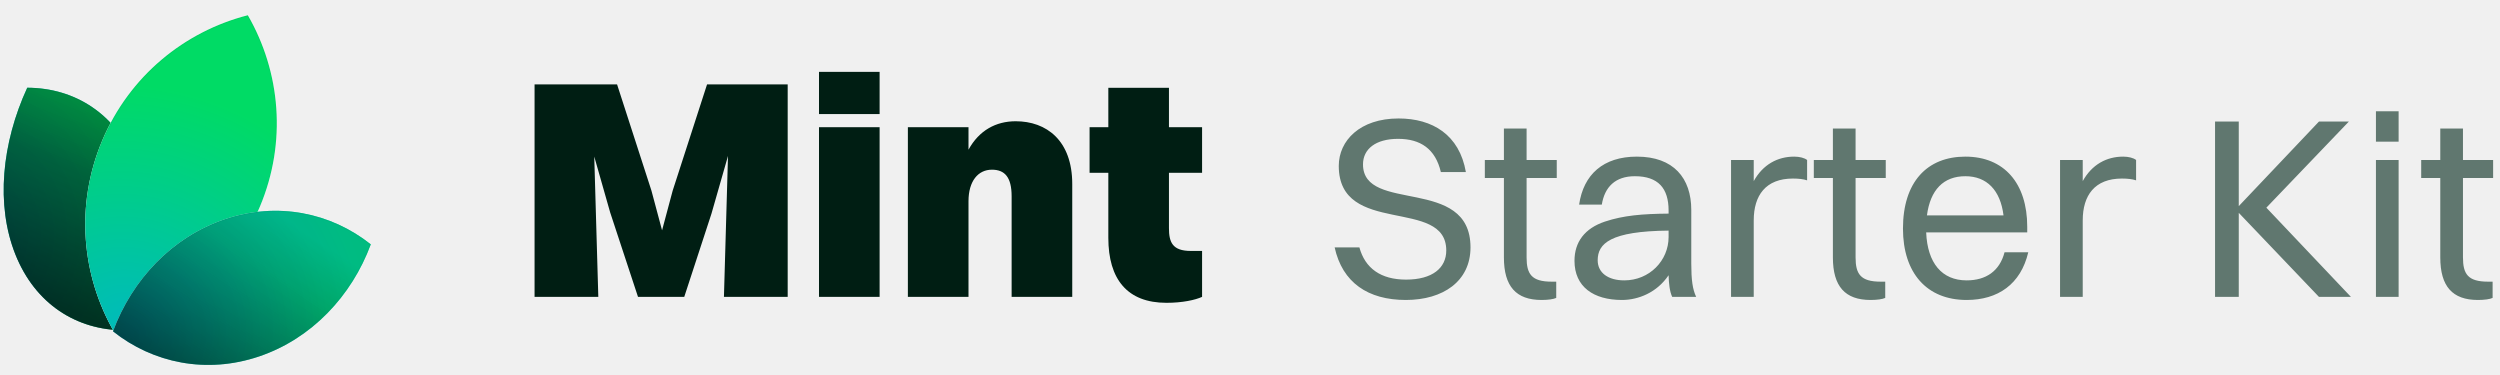
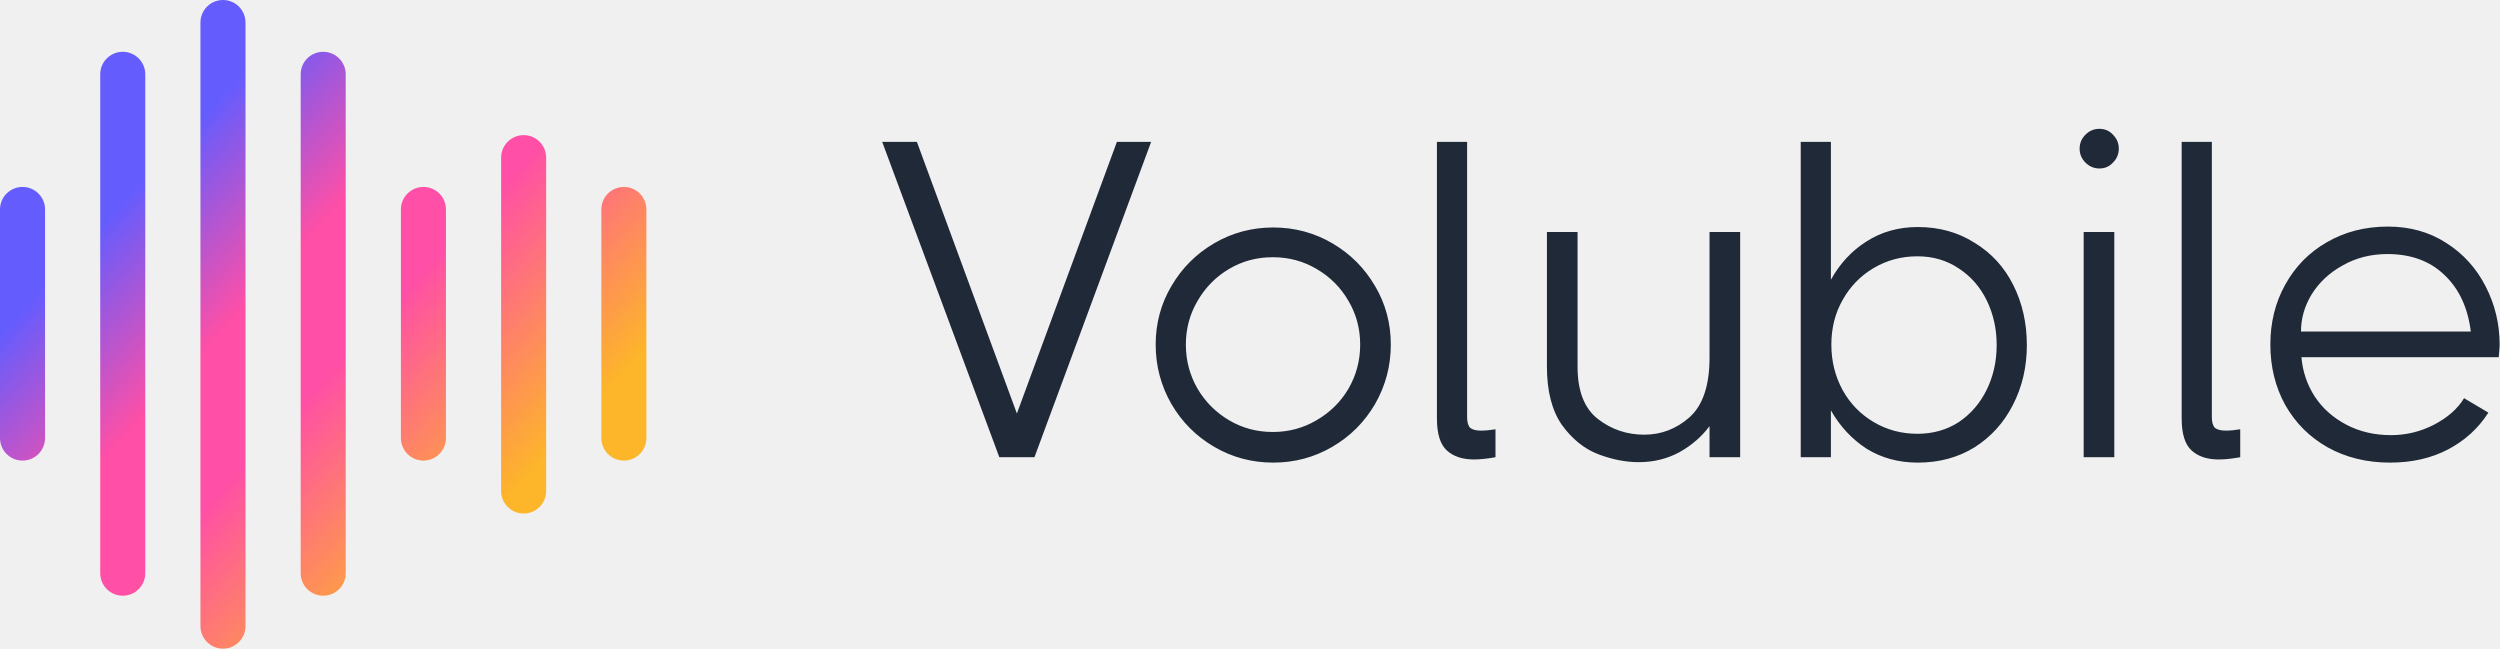
- <svg xmlns="http://www.w3.org/2000/svg" width="160" height="24" viewBox="0 0 160 24" fill="none">
-   <path d="M7.953 21.139C4.896 21.13 2.255 19.458 0.987 16.29C-0.28 13.121 0.109 9.163 1.744 5.615C4.801 5.624 7.442 7.296 8.71 10.465C9.977 13.633 9.588 17.591 7.953 21.139Z" fill="white" />
-   <path d="M7.953 21.139C4.896 21.13 2.255 19.458 0.987 16.29C-0.28 13.121 0.109 9.163 1.744 5.615C4.801 5.624 7.442 7.296 8.71 10.465C9.977 13.633 9.588 17.591 7.953 21.139Z" fill="url(#paint0_radial_115_86)" />
-   <path d="M7.953 21.139C4.896 21.13 2.255 19.458 0.987 16.29C-0.28 13.121 0.109 9.163 1.744 5.615C4.801 5.624 7.442 7.296 8.71 10.465C9.977 13.633 9.588 17.591 7.953 21.139Z" fill="black" fill-opacity="0.5" style="mix-blend-mode:hard-light" />
-   <path d="M7.953 21.139C4.896 21.13 2.255 19.458 0.987 16.29C-0.28 13.121 0.109 9.163 1.744 5.615C4.801 5.624 7.442 7.296 8.71 10.465C9.977 13.633 9.588 17.591 7.953 21.139Z" fill="url(#paint1_linear_115_86)" fill-opacity="0.5" style="mix-blend-mode:hard-light" />
-   <path d="M7.935 21.111C4.897 21.096 2.274 19.431 1.013 16.279C-0.248 13.124 0.136 9.182 1.762 5.643C4.8 5.659 7.423 7.324 8.684 10.476C9.945 13.63 9.561 17.572 7.935 21.111Z" stroke="url(#paint2_linear_115_86)" stroke-opacity="0.05" stroke-width="0.056" />
-   <path d="M7.31 21.257C11.354 20.221 14.884 17.375 16.628 13.236C18.373 9.097 17.945 4.587 15.86 0.976C11.816 2.012 8.287 4.858 6.542 8.998C4.797 13.137 5.225 17.646 7.31 21.257Z" fill="white" />
-   <path d="M7.31 21.257C11.354 20.221 14.884 17.375 16.628 13.236C18.373 9.097 17.945 4.587 15.86 0.976C11.816 2.012 8.287 4.858 6.542 8.998C4.797 13.137 5.225 17.646 7.31 21.257Z" fill="url(#paint3_radial_115_86)" />
-   <path d="M16.602 13.225C14.864 17.349 11.351 20.187 7.324 21.225C5.253 17.624 4.829 13.132 6.568 9.009C8.306 4.885 11.819 2.047 15.846 1.009C17.918 4.61 18.341 9.101 16.602 13.225Z" stroke="url(#paint4_linear_115_86)" stroke-opacity="0.05" stroke-width="0.056" />
-   <path d="M7.234 21.207C9.789 23.237 13.21 23.951 16.577 22.814C19.944 21.677 22.506 18.945 23.73 15.638C21.175 13.608 17.754 12.894 14.387 14.031C11.02 15.168 8.458 17.901 7.234 21.207Z" fill="white" />
-   <path d="M7.234 21.207C9.789 23.237 13.21 23.951 16.577 22.814C19.944 21.677 22.506 18.945 23.73 15.638C21.175 13.608 17.754 12.894 14.387 14.031C11.02 15.168 8.458 17.901 7.234 21.207Z" fill="url(#paint5_radial_115_86)" />
-   <path d="M7.234 21.207C9.789 23.237 13.21 23.951 16.577 22.814C19.944 21.677 22.506 18.945 23.73 15.638C21.175 13.608 17.754 12.894 14.387 14.031C11.02 15.168 8.458 17.901 7.234 21.207Z" fill="black" fill-opacity="0.2" style="mix-blend-mode:hard-light" />
-   <path d="M7.234 21.207C9.789 23.237 13.21 23.951 16.577 22.814C19.944 21.677 22.506 18.945 23.73 15.638C21.175 13.608 17.754 12.894 14.387 14.031C11.02 15.168 8.458 17.901 7.234 21.207Z" fill="url(#paint6_linear_115_86)" fill-opacity="0.5" style="mix-blend-mode:hard-light" />
-   <path d="M16.568 22.787C13.218 23.918 9.814 23.212 7.267 21.198C8.492 17.907 11.044 15.189 14.396 14.058C17.747 12.927 21.15 13.633 23.697 15.648C22.472 18.938 19.92 21.656 16.568 22.787Z" stroke="url(#paint7_linear_115_86)" stroke-opacity="0.05" stroke-width="0.056" />
-   <path d="M34.212 19V5.4H39.492L41.692 12.2L42.372 14.74L43.052 12.2L45.252 5.4H50.412V19H46.332L46.592 9.98L45.532 13.68L43.792 19H40.832L39.052 13.6L38.032 10.02L38.292 19H34.212ZM52.416 7.3V4.6H56.295V7.3H52.416ZM52.416 19V8.14H56.295V19H52.416ZM58.104 19V8.14H61.984V9.58C62.664 8.34 63.744 7.76 65.004 7.76C66.964 7.76 68.624 8.98 68.624 11.78V19H64.744V12.56C64.744 11.34 64.304 10.86 63.484 10.86C62.604 10.86 61.984 11.58 61.984 12.88V19H58.104ZM70.933 15.22V11.06H69.733V8.14H70.933V5.62H74.813V8.14H76.933V11.06H74.813V14.6C74.813 15.5 75.033 16.06 76.213 16.06H76.933V19C76.493 19.2 75.673 19.38 74.653 19.38C72.153 19.38 70.933 17.88 70.933 15.22Z" fill="#001E13" />
-   <path d="M87.232 10.519C87.232 13.687 94.112 11.229 94.112 15.832C94.112 17.994 92.364 19.198 89.971 19.198C87.562 19.198 85.912 18.093 85.417 15.832H87.001C87.364 17.169 88.371 17.895 89.987 17.895C91.671 17.895 92.561 17.152 92.561 16.03C92.561 12.598 85.681 15.155 85.681 10.618C85.681 9.001 87.034 7.582 89.509 7.582C91.671 7.582 93.403 8.621 93.816 11.014H92.215C91.868 9.529 90.912 8.886 89.476 8.886C88.057 8.886 87.232 9.529 87.232 10.519ZM96.25 16.476V11.393H95.029V10.239H96.25V8.226H97.702V10.239H99.632V11.393H97.702V16.476C97.702 17.532 98.015 18.026 99.302 18.026H99.599V19.066C99.434 19.148 99.071 19.198 98.659 19.198C97.025 19.198 96.25 18.323 96.25 16.476ZM102.516 13.093H101.064C101.345 11.162 102.615 10.024 104.76 10.024C107.103 10.024 108.242 11.393 108.242 13.44V16.888C108.242 17.895 108.324 18.521 108.555 19H107.021C106.856 18.654 106.806 18.142 106.79 17.614C106.047 18.72 104.859 19.198 103.803 19.198C101.988 19.198 100.767 18.357 100.767 16.69C100.767 15.486 101.427 14.611 102.714 14.182C103.902 13.786 105.107 13.687 106.79 13.671V13.473C106.79 12.053 106.13 11.278 104.628 11.278C103.374 11.278 102.698 11.971 102.516 13.093ZM102.252 16.657C102.252 17.465 102.929 17.944 103.952 17.944C105.569 17.944 106.79 16.674 106.79 15.172V14.759C103.061 14.793 102.252 15.585 102.252 16.657ZM110.787 19V10.239H112.239V11.591C112.833 10.519 113.774 10.024 114.83 10.024C115.176 10.024 115.49 10.107 115.655 10.239V11.542C115.407 11.46 115.094 11.427 114.747 11.427C112.998 11.427 112.239 12.515 112.239 14.1V19H110.787ZM117.305 16.476V11.393H116.084V10.239H117.305V8.226H118.757V10.239H120.688V11.393H118.757V16.476C118.757 17.532 119.071 18.026 120.358 18.026H120.655V19.066C120.49 19.148 120.127 19.198 119.714 19.198C118.081 19.198 117.305 18.323 117.305 16.476ZM129.809 16.145C129.33 18.192 127.862 19.198 125.865 19.198C123.324 19.198 121.79 17.482 121.79 14.627C121.79 11.658 123.324 10.024 125.783 10.024C128.258 10.024 129.743 11.723 129.743 14.512V14.875H123.275C123.357 16.838 124.281 17.944 125.865 17.944C127.103 17.944 127.977 17.35 128.291 16.145H129.809ZM125.783 11.278C124.38 11.278 123.539 12.152 123.324 13.786H128.225C128.027 12.169 127.152 11.278 125.783 11.278ZM131.843 19V10.239H133.295V11.591C133.889 10.519 134.829 10.024 135.885 10.024C136.232 10.024 136.545 10.107 136.71 10.239V11.542C136.463 11.46 136.149 11.427 135.803 11.427C134.054 11.427 133.295 12.515 133.295 14.1V19H131.843ZM141.763 19V7.78H143.281V13.192L148.413 7.78H150.327L145.047 13.291L150.459 19H148.413L143.281 13.621V19H141.763ZM152.06 9.067V7.12H153.512V9.067H152.06ZM152.06 19V10.239H153.512V19H152.06ZM156.178 16.476V11.393H154.957V10.239H156.178V8.226H157.63V10.239H159.56V11.393H157.63V16.476C157.63 17.532 157.943 18.026 159.23 18.026H159.527V19.066C159.362 19.148 158.999 19.198 158.587 19.198C156.953 19.198 156.178 18.323 156.178 16.476Z" fill="#002719" fill-opacity="0.6" />
+ <svg xmlns="http://www.w3.org/2000/svg" width="2220" height="576" viewBox="0 0 2220 576" fill="none">
+   <path d="M903 367.2L991.8 126H1022.2L918.6 406H887.4L783.4 126H814.2L903 367.2ZM1130.64 410.8C1111.71 410.8 1094.24 406.133 1078.24 396.8C1062.24 387.467 1049.57 374.8 1040.24 358.8C1030.91 342.533 1026.24 324.933 1026.24 306C1026.24 287.067 1030.91 269.733 1040.24 254C1049.57 238 1062.24 225.333 1078.24 216C1094.24 206.667 1111.71 202 1130.64 202C1149.57 202 1167.04 206.667 1183.04 216C1199.04 225.333 1211.71 238 1221.04 254C1230.37 269.733 1235.04 287.067 1235.04 306C1235.04 324.933 1230.37 342.533 1221.04 358.8C1211.71 374.8 1199.04 387.467 1183.04 396.8C1167.04 406.133 1149.57 410.8 1130.64 410.8ZM1130.24 383.6C1144.37 383.6 1157.31 380.133 1169.04 373.2C1181.04 366.267 1190.51 356.933 1197.44 345.2C1204.37 333.2 1207.84 320.133 1207.84 306C1207.84 291.867 1204.37 278.933 1197.44 267.2C1190.51 255.2 1181.04 245.733 1169.04 238.8C1157.31 231.867 1144.37 228.4 1130.24 228.4C1116.11 228.4 1103.17 231.867 1091.44 238.8C1079.71 245.733 1070.37 255.2 1063.44 267.2C1056.51 278.933 1053.04 291.867 1053.04 306C1053.04 320.133 1056.51 333.2 1063.44 345.2C1070.37 356.933 1079.71 366.267 1091.44 373.2C1103.17 380.133 1116.11 383.6 1130.24 383.6ZM1302.79 370.4C1302.79 374.933 1303.72 378.133 1305.59 380C1307.72 381.6 1310.92 382.4 1315.19 382.4C1318.92 382.4 1323.19 382 1327.99 381.2V406C1320.79 407.333 1314.39 408 1308.79 408C1298.66 408 1290.66 405.333 1284.79 400C1278.92 394.667 1275.99 385.2 1275.99 371.6V126H1302.79V370.4ZM1518.07 206H1545.27V406H1518.07V378.4C1511.13 387.733 1502.2 395.467 1491.27 401.6C1480.33 407.467 1468.33 410.4 1455.27 410.4C1443.53 410.4 1431.4 408 1418.87 403.2C1406.6 398.4 1395.93 389.733 1386.87 377.2C1378.07 364.4 1373.67 347.2 1373.67 325.6V206H1400.87V325.6C1400.87 347.2 1406.87 362.667 1418.87 372C1430.87 381.333 1444.6 386 1460.07 386C1475.27 386 1488.73 380.8 1500.47 370.4C1512.2 359.733 1518.07 342.133 1518.07 317.6V206ZM1703.04 201.6C1721.97 201.6 1738.77 206.267 1753.44 215.6C1768.37 224.667 1779.84 237.2 1787.84 253.2C1795.84 269.2 1799.84 286.933 1799.84 306.4C1799.84 325.867 1795.7 343.6 1787.44 359.6C1779.44 375.333 1768.1 387.867 1753.44 397.2C1738.77 406.267 1721.97 410.8 1703.04 410.8C1685.97 410.8 1670.77 406.667 1657.44 398.4C1644.37 389.867 1633.84 378.533 1625.84 364.4V406H1599.04V126H1625.84V248.4C1633.84 234 1644.37 222.667 1657.44 214.4C1670.77 205.867 1685.97 201.6 1703.04 201.6ZM1702.64 385.2C1716.5 385.2 1728.77 381.733 1739.44 374.8C1750.1 367.6 1758.37 358 1764.24 346C1770.1 334 1773.04 320.8 1773.04 306.4C1773.04 292 1770.1 278.8 1764.24 266.8C1758.37 254.8 1750.1 245.333 1739.44 238.4C1728.77 231.2 1716.5 227.6 1702.64 227.6C1688.5 227.6 1675.57 231.067 1663.84 238C1652.1 244.933 1642.9 254.4 1636.24 266.4C1629.57 278.133 1626.24 291.333 1626.24 306C1626.24 320.667 1629.57 334.133 1636.24 346.4C1642.9 358.4 1652.1 367.867 1663.84 374.8C1675.57 381.733 1688.5 385.2 1702.64 385.2ZM1850.3 406V206H1877.5V406H1850.3ZM1864.3 149.6C1859.5 149.6 1855.37 147.867 1851.9 144.4C1848.44 140.933 1846.7 136.8 1846.7 132C1846.7 127.2 1848.44 123.067 1851.9 119.6C1855.37 116.133 1859.5 114.4 1864.3 114.4C1869.1 114.4 1873.1 116.133 1876.3 119.6C1879.77 123.067 1881.5 127.2 1881.5 132C1881.5 136.8 1879.77 140.933 1876.3 144.4C1873.1 147.867 1869.1 149.6 1864.3 149.6ZM1964.12 370.4C1964.12 374.933 1965.05 378.133 1966.92 380C1969.05 381.6 1972.25 382.4 1976.52 382.4C1980.25 382.4 1984.52 382 1989.32 381.2V406C1982.12 407.333 1975.72 408 1970.12 408C1959.99 408 1951.99 405.333 1946.12 400C1940.25 394.667 1937.32 385.2 1937.32 371.6V126H1964.12V370.4ZM2120.48 201.2C2139.95 201.2 2157.15 206 2172.08 215.6C2187.28 225.2 2199.02 238.133 2207.28 254.4C2215.55 270.4 2219.68 287.733 2219.68 306.4C2219.68 307.733 2219.42 311.333 2218.88 317.2H2043.68C2044.75 330 2048.75 341.733 2055.68 352.4C2062.62 362.8 2071.95 371.067 2083.68 377.2C2095.42 383.333 2108.62 386.4 2123.28 386.4C2136.62 386.4 2149.28 383.333 2161.28 377.2C2173.55 370.8 2182.48 362.933 2188.08 353.6L2209.68 366.4C2200.88 380.267 2188.88 391.2 2173.68 399.2C2158.75 406.933 2141.68 410.8 2122.48 410.8C2101.68 410.8 2083.15 406.267 2066.88 397.2C2050.88 388.133 2038.35 375.6 2029.28 359.6C2020.48 343.6 2016.08 325.733 2016.08 306C2016.08 286.267 2020.48 268.533 2029.28 252.8C2038.08 236.8 2050.35 224.267 2066.08 215.2C2082.08 205.867 2100.22 201.2 2120.48 201.2ZM2194.08 294.4C2191.42 273.067 2183.55 256.267 2170.48 244C2157.68 231.733 2140.88 225.6 2120.08 225.6C2105.42 225.6 2092.22 228.933 2080.48 235.6C2068.75 242 2059.55 250.533 2052.88 261.2C2046.48 271.6 2043.28 282.667 2043.28 294.4H2194.08Z" fill="#1F2937" />
+   <path d="M534 186C534 174.954 542.954 166 554 166C565.046 166 574 174.954 574 186V389C574 400.046 565.046 409 554 409C542.954 409 534 400.046 534 389V186Z" fill="url(#paint0_linear_23_36)" />
+   <path d="M445 140C445 128.954 453.954 120 465 120C476.046 120 485 128.954 485 140V436C485 447.046 476.046 456 465 456C453.954 456 445 447.046 445 436V140Z" fill="url(#paint1_linear_23_36)" />
+   <path d="M356 186C356 174.954 364.954 166 376 166C387.046 166 396 174.954 396 186V389C396 400.046 387.046 409 376 409C364.954 409 356 400.046 356 389V186Z" fill="url(#paint2_linear_23_36)" />
+   <path d="M267 66C267 54.954 275.954 46 287 46C298.046 46 307 54.954 307 66V509C307 520.046 298.046 529 287 529C275.954 529 267 520.046 267 509V66Z" fill="url(#paint3_linear_23_36)" />
+   <path d="M178 20C178 8.954 186.954 0 198 0C209.046 0 218 8.954 218 20V556C218 567.046 209.046 576 198 576C186.954 576 178 567.046 178 556V20Z" fill="url(#paint4_linear_23_36)" />
+   <path d="M89 66C89 54.954 97.954 46 109 46C120.046 46 129 54.954 129 66V509C129 520.046 120.046 529 109 529C97.954 529 89 520.046 89 509V66Z" fill="url(#paint5_linear_23_36)" />
+   <path d="M0 186C0 174.954 8.954 166 20 166C31.046 166 40 174.954 40 186V389C40 400.046 31.046 409 20 409C8.954 409 0 400.046 0 389V186Z" fill="url(#paint6_linear_23_36)" />
  <defs>
-     <radialGradient id="paint0_radial_115_86" cx="0" cy="0" r="1" gradientUnits="userSpaceOnUse" gradientTransform="translate(-3.00503 15.023) rotate(-10.029) scale(17.9572 17.784)">
-       <stop stop-color="#00B0BB" />
-       <stop offset="1" stop-color="#00DB65" />
-     </radialGradient>
-     <linearGradient id="paint1_linear_115_86" x1="7.39" y1="4.813" x2="1.63" y2="18.689" gradientUnits="userSpaceOnUse">
-       <stop stop-color="#18E299" />
-       <stop offset="1" />
+     <linearGradient id="paint0_linear_23_36" x1="140.5" y1="146" x2="455.026" y2="437.548" gradientUnits="userSpaceOnUse">
+       <stop stop-color="#655CFE" />
+       <stop offset="0.333" stop-color="#FF4FA6" />
+       <stop offset="0.552" stop-color="#FF4FA6" />
+       <stop offset="1" stop-color="#FDB52A" />
    </linearGradient>
-     <linearGradient id="paint2_linear_115_86" x1="7.948" y1="8.016" x2="1.761" y2="18.746" gradientUnits="userSpaceOnUse">
-       <stop />
-       <stop offset="1" stop-opacity="0" />
+     <linearGradient id="paint1_linear_23_36" x1="140.5" y1="146" x2="455.026" y2="437.548" gradientUnits="userSpaceOnUse">
+       <stop stop-color="#655CFE" />
+       <stop offset="0.333" stop-color="#FF4FA6" />
+       <stop offset="0.552" stop-color="#FF4FA6" />
+       <stop offset="1" stop-color="#FDB52A" />
    </linearGradient>
-     <radialGradient id="paint3_radial_115_86" cx="0" cy="0" r="1" gradientUnits="userSpaceOnUse" gradientTransform="translate(8.11404 20.8822) rotate(-75.7542) scale(21.6246 23.7772)">
-       <stop stop-color="#00BBBB" />
-       <stop offset="0.713" stop-color="#00DB65" />
-     </radialGradient>
-     <linearGradient id="paint4_linear_115_86" x1="7.602" y1="5.871" x2="15.556" y2="16.372" gradientUnits="userSpaceOnUse">
-       <stop />
-       <stop offset="1" stop-opacity="0" />
+     <linearGradient id="paint2_linear_23_36" x1="140.5" y1="146" x2="455.026" y2="437.548" gradientUnits="userSpaceOnUse">
+       <stop stop-color="#655CFE" />
+       <stop offset="0.333" stop-color="#FF4FA6" />
+       <stop offset="0.552" stop-color="#FF4FA6" />
+       <stop offset="1" stop-color="#FDB52A" />
    </linearGradient>
-     <radialGradient id="paint5_radial_115_86" cx="0" cy="0" r="1" gradientUnits="userSpaceOnUse" gradientTransform="translate(7.84537 21.5181) rotate(-20.3525) scale(18.5603 17.32)">
-       <stop stop-color="#00B0BB" />
-       <stop offset="1" stop-color="#00DB65" />
-     </radialGradient>
-     <linearGradient id="paint6_linear_115_86" x1="16.808" y1="13.007" x2="10.041" y2="22.994" gradientUnits="userSpaceOnUse">
-       <stop stop-color="#00B1BC" />
-       <stop offset="1" />
+     <linearGradient id="paint3_linear_23_36" x1="140.5" y1="146" x2="455.026" y2="437.548" gradientUnits="userSpaceOnUse">
+       <stop stop-color="#655CFE" />
+       <stop offset="0.333" stop-color="#FF4FA6" />
+       <stop offset="0.552" stop-color="#FF4FA6" />
+       <stop offset="1" stop-color="#FDB52A" />
    </linearGradient>
-     <linearGradient id="paint7_linear_115_86" x1="16.808" y1="13.007" x2="14.169" y2="23.841" gradientUnits="userSpaceOnUse">
-       <stop />
-       <stop offset="1" stop-opacity="0" />
+     <linearGradient id="paint4_linear_23_36" x1="140.5" y1="146" x2="455.026" y2="437.548" gradientUnits="userSpaceOnUse">
+       <stop stop-color="#655CFE" />
+       <stop offset="0.333" stop-color="#FF4FA6" />
+       <stop offset="0.552" stop-color="#FF4FA6" />
+       <stop offset="1" stop-color="#FDB52A" />
+     </linearGradient>
+     <linearGradient id="paint5_linear_23_36" x1="140.5" y1="146" x2="455.026" y2="437.548" gradientUnits="userSpaceOnUse">
+       <stop stop-color="#655CFE" />
+       <stop offset="0.333" stop-color="#FF4FA6" />
+       <stop offset="0.552" stop-color="#FF4FA6" />
+       <stop offset="1" stop-color="#FDB52A" />
+     </linearGradient>
+     <linearGradient id="paint6_linear_23_36" x1="140.5" y1="146" x2="455.026" y2="437.548" gradientUnits="userSpaceOnUse">
+       <stop stop-color="#655CFE" />
+       <stop offset="0.333" stop-color="#FF4FA6" />
+       <stop offset="0.552" stop-color="#FF4FA6" />
+       <stop offset="1" stop-color="#FDB52A" />
    </linearGradient>
  </defs>
</svg>
